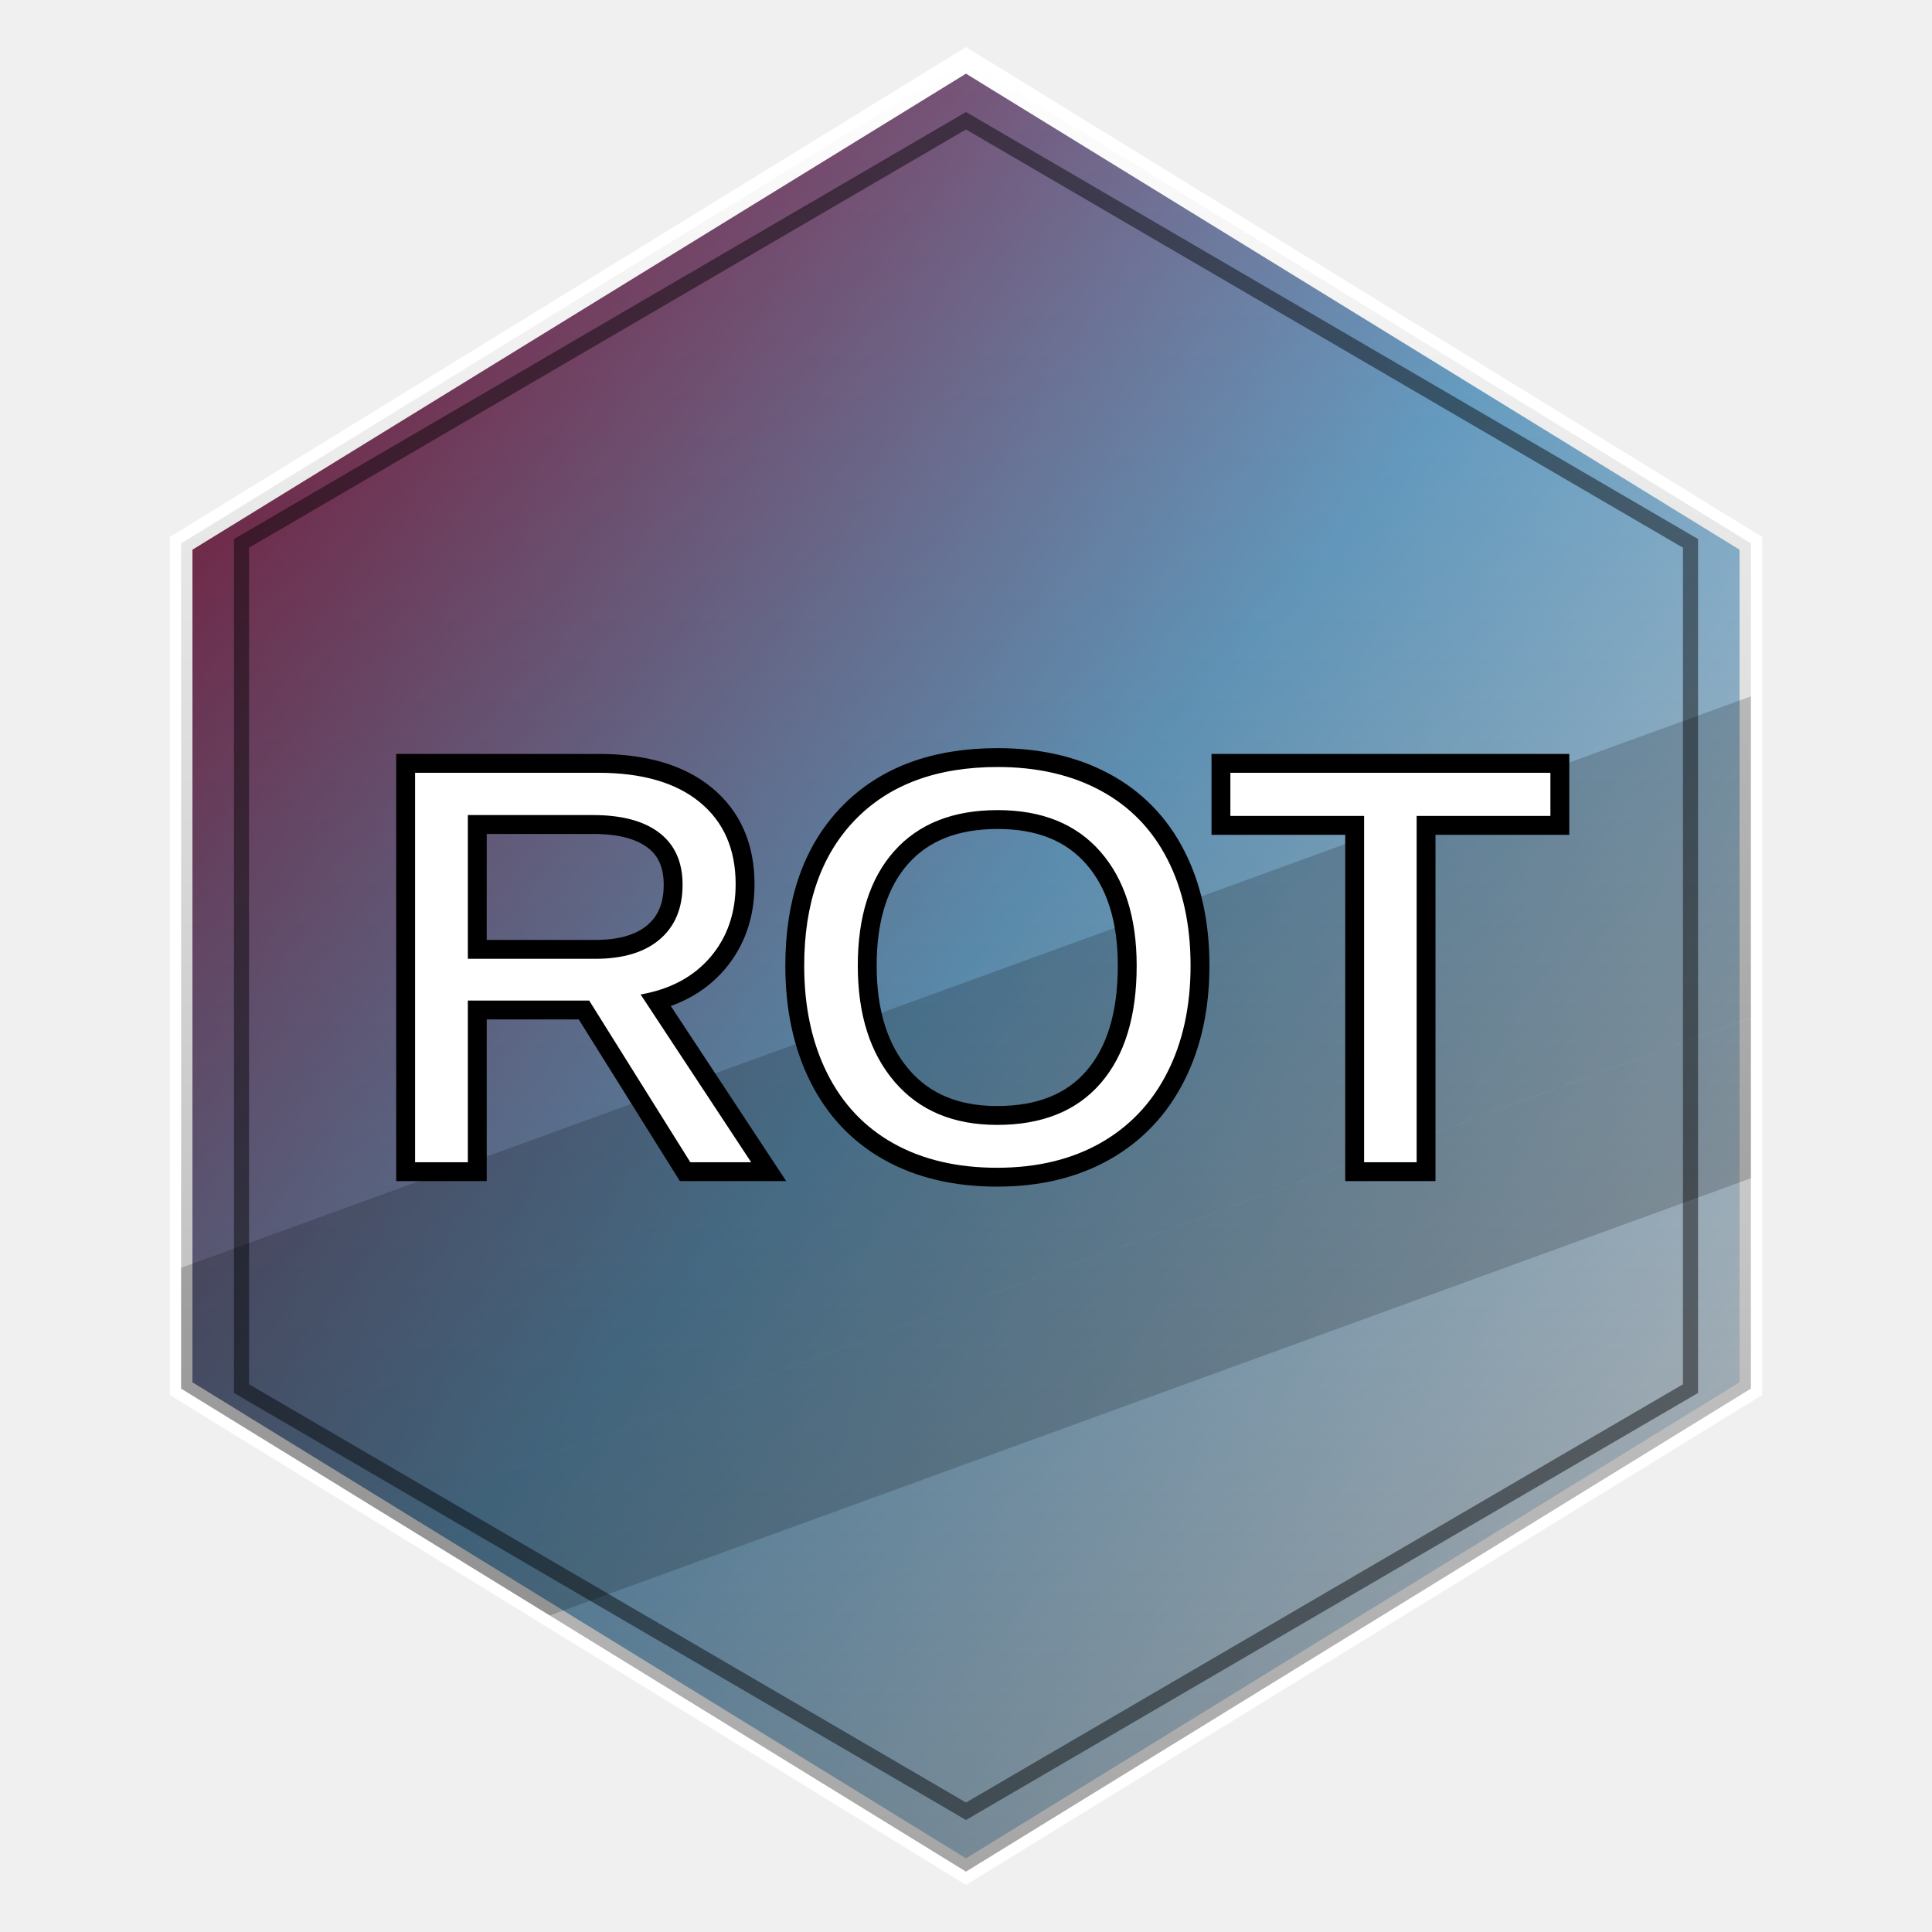
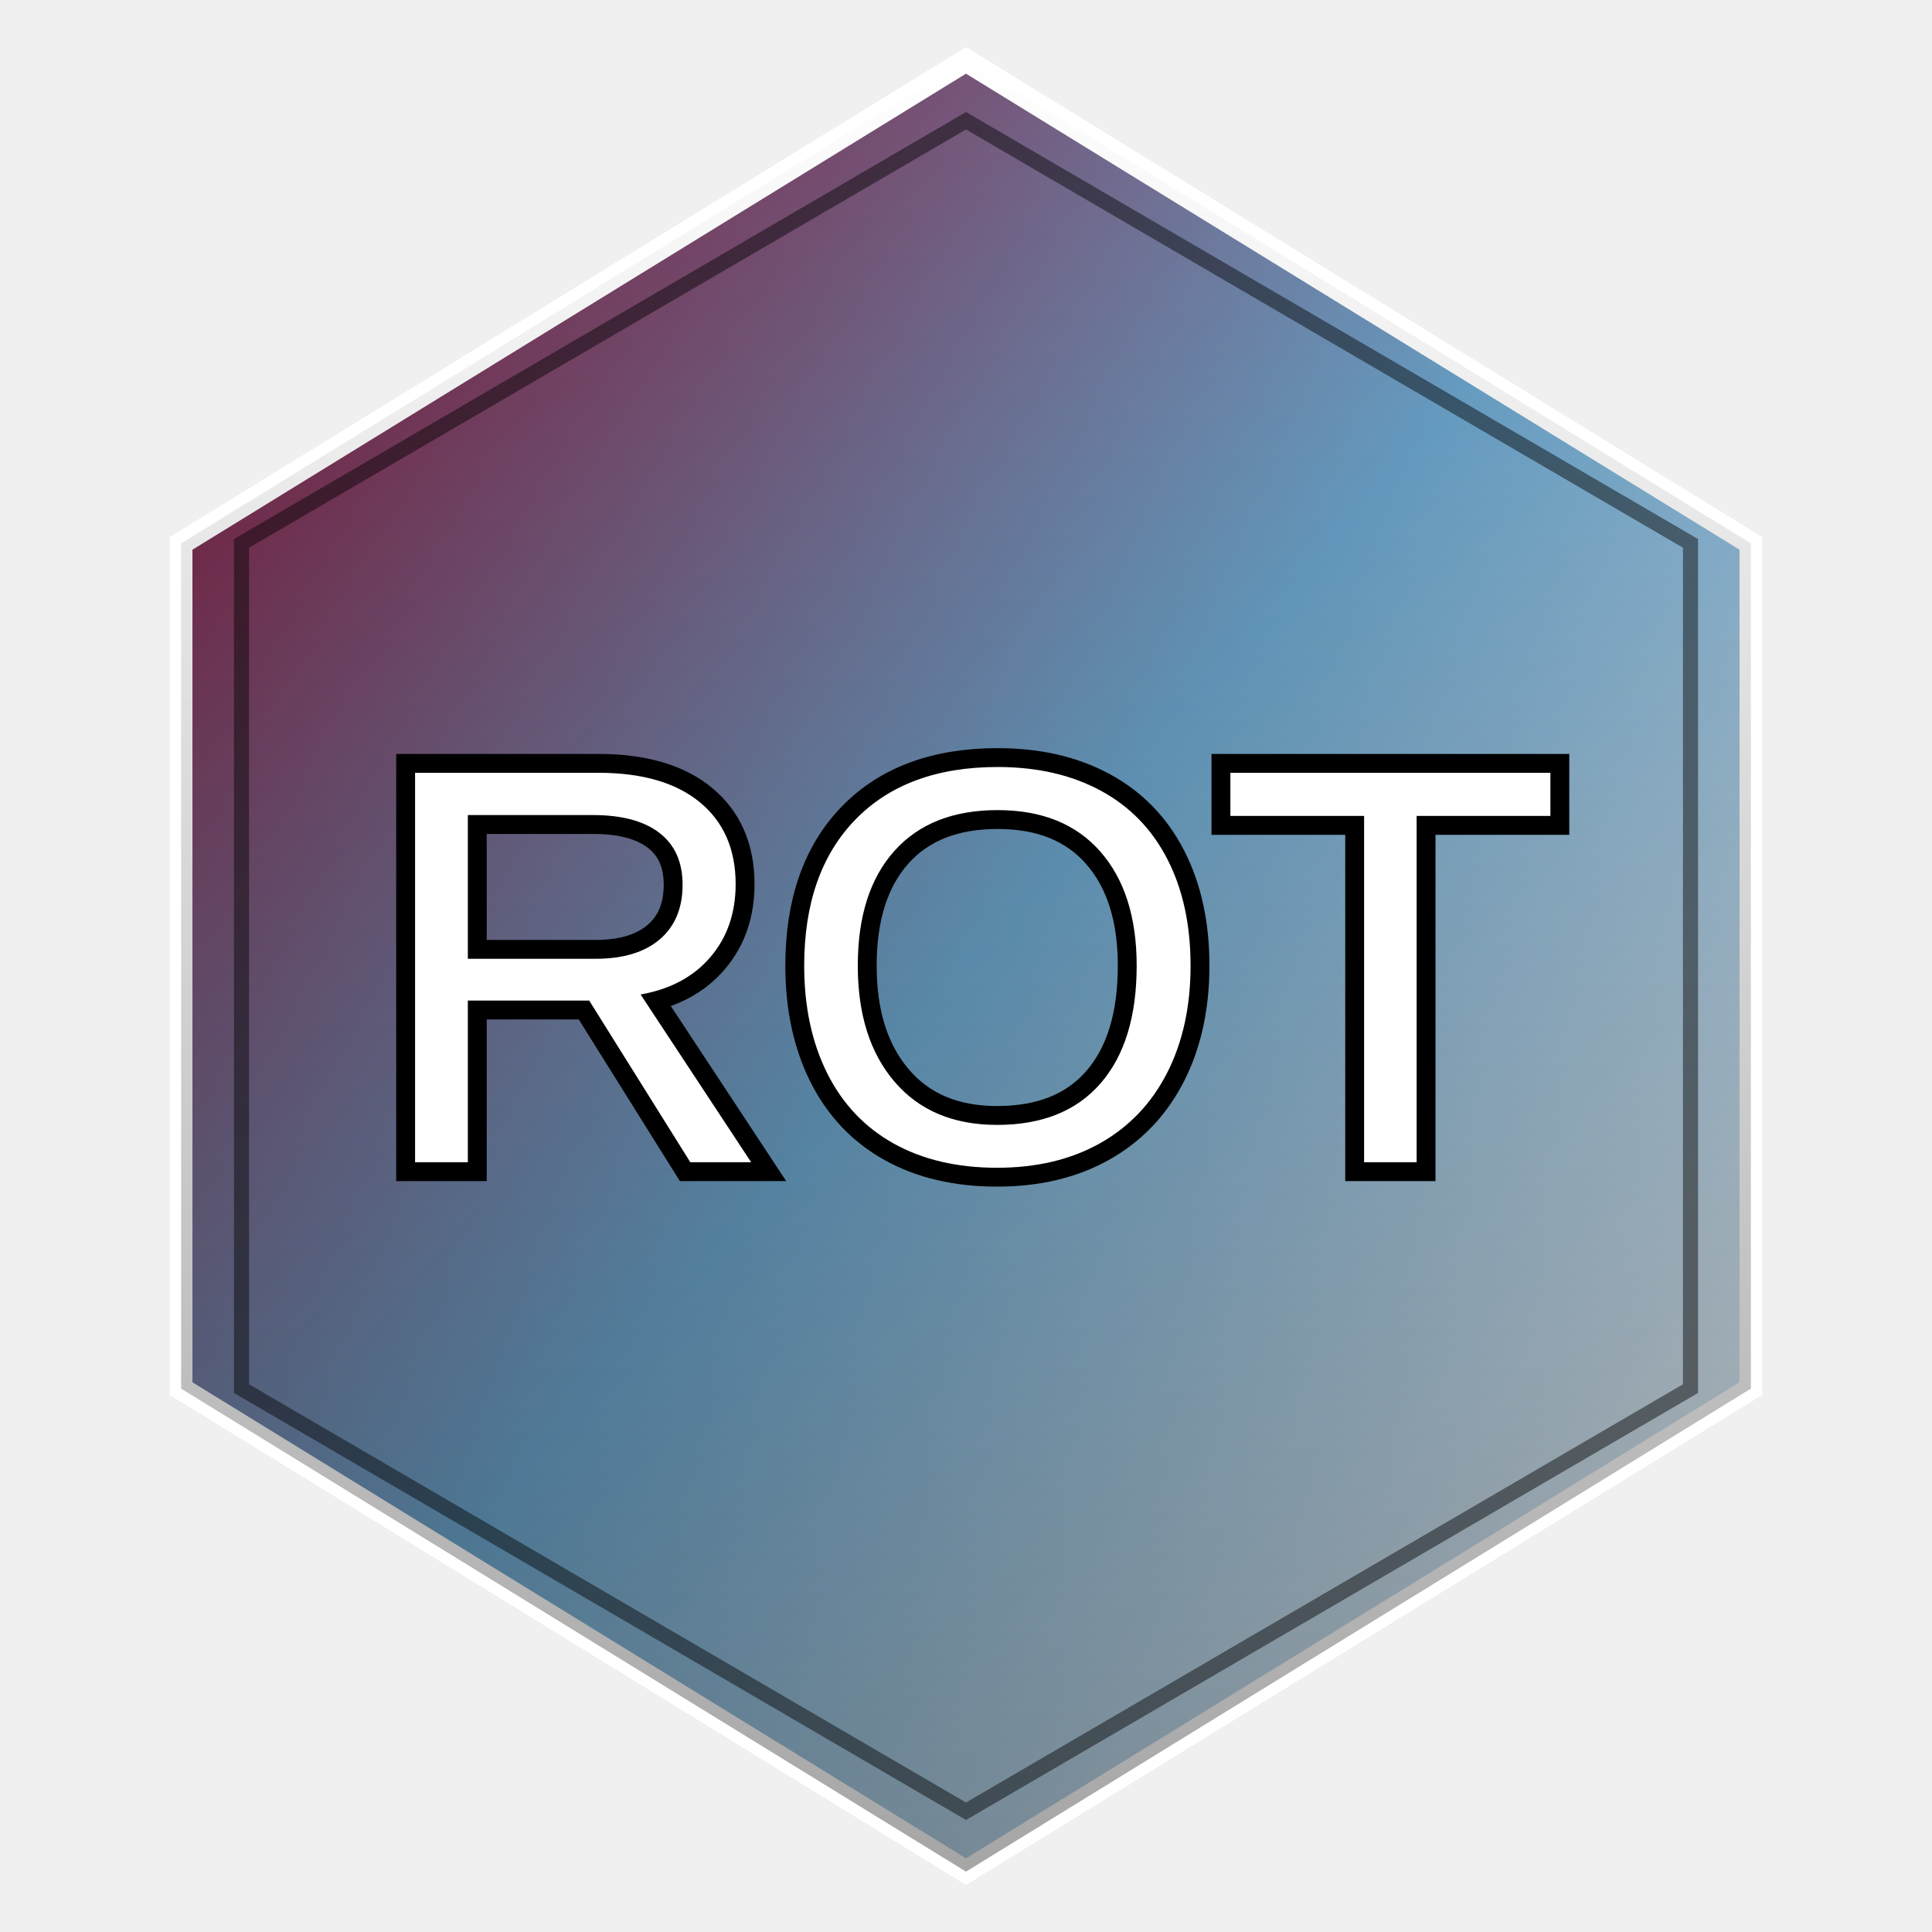
<svg xmlns="http://www.w3.org/2000/svg" width="512" height="512" viewBox="0 0 512 512" version="1.1">
  <defs>
    <linearGradient id="bgGrad" x1="0%" y1="0%" x2="100%" y2="100%">
      <stop offset="0%" stop-color="#800020" />
      <stop offset="50%" stop-color="#6CA6CD" />
      <stop offset="100%" stop-color="#FFFFFF" />
    </linearGradient>
    <linearGradient id="innerGrad" x1="0%" y1="0%" x2="0%" y2="100%">
      <stop offset="0%" stop-color="#000000" stop-opacity="0.0" />
      <stop offset="100%" stop-color="#000000" stop-opacity="0.35" />
    </linearGradient>
    <clipPath id="hexClip">
      <polygon points="         256,16         464,144         464,368         256,496         48,368         48,144       " />
    </clipPath>
  </defs>
  <polygon points="256,16 464,144 464,368 256,496 48,368 48,144" fill="url(#bgGrad)" stroke="#ffffff" stroke-width="6" />
  <polygon points="256,32 448,144 448,368 256,480 64,368 64,144" fill="none" stroke="#000000" stroke-opacity="0.45" stroke-width="4" />
  <polygon points="256,16 464,144 464,368 256,496 48,368 48,144" fill="url(#innerGrad)" clip-path="url(#hexClip)" />
  <g opacity="0.18" clip-path="url(#hexClip)">
-     <rect x="-50" y="260" width="612" height="80" fill="#000000" transform="rotate(-20 256 256)" />
-     <rect x="-80" y="340" width="612" height="40" fill="#000000" transform="rotate(-20 256 256)" />
+     
+     
  </g>
  <text x="256" y="256" font-family="Arial Black, Arial, sans-serif" font-size="150" fill="#ffffff" text-anchor="middle" dominant-baseline="central" paint-order="stroke" stroke="#000000" stroke-width="10">
    ROT
  </text>
</svg>
